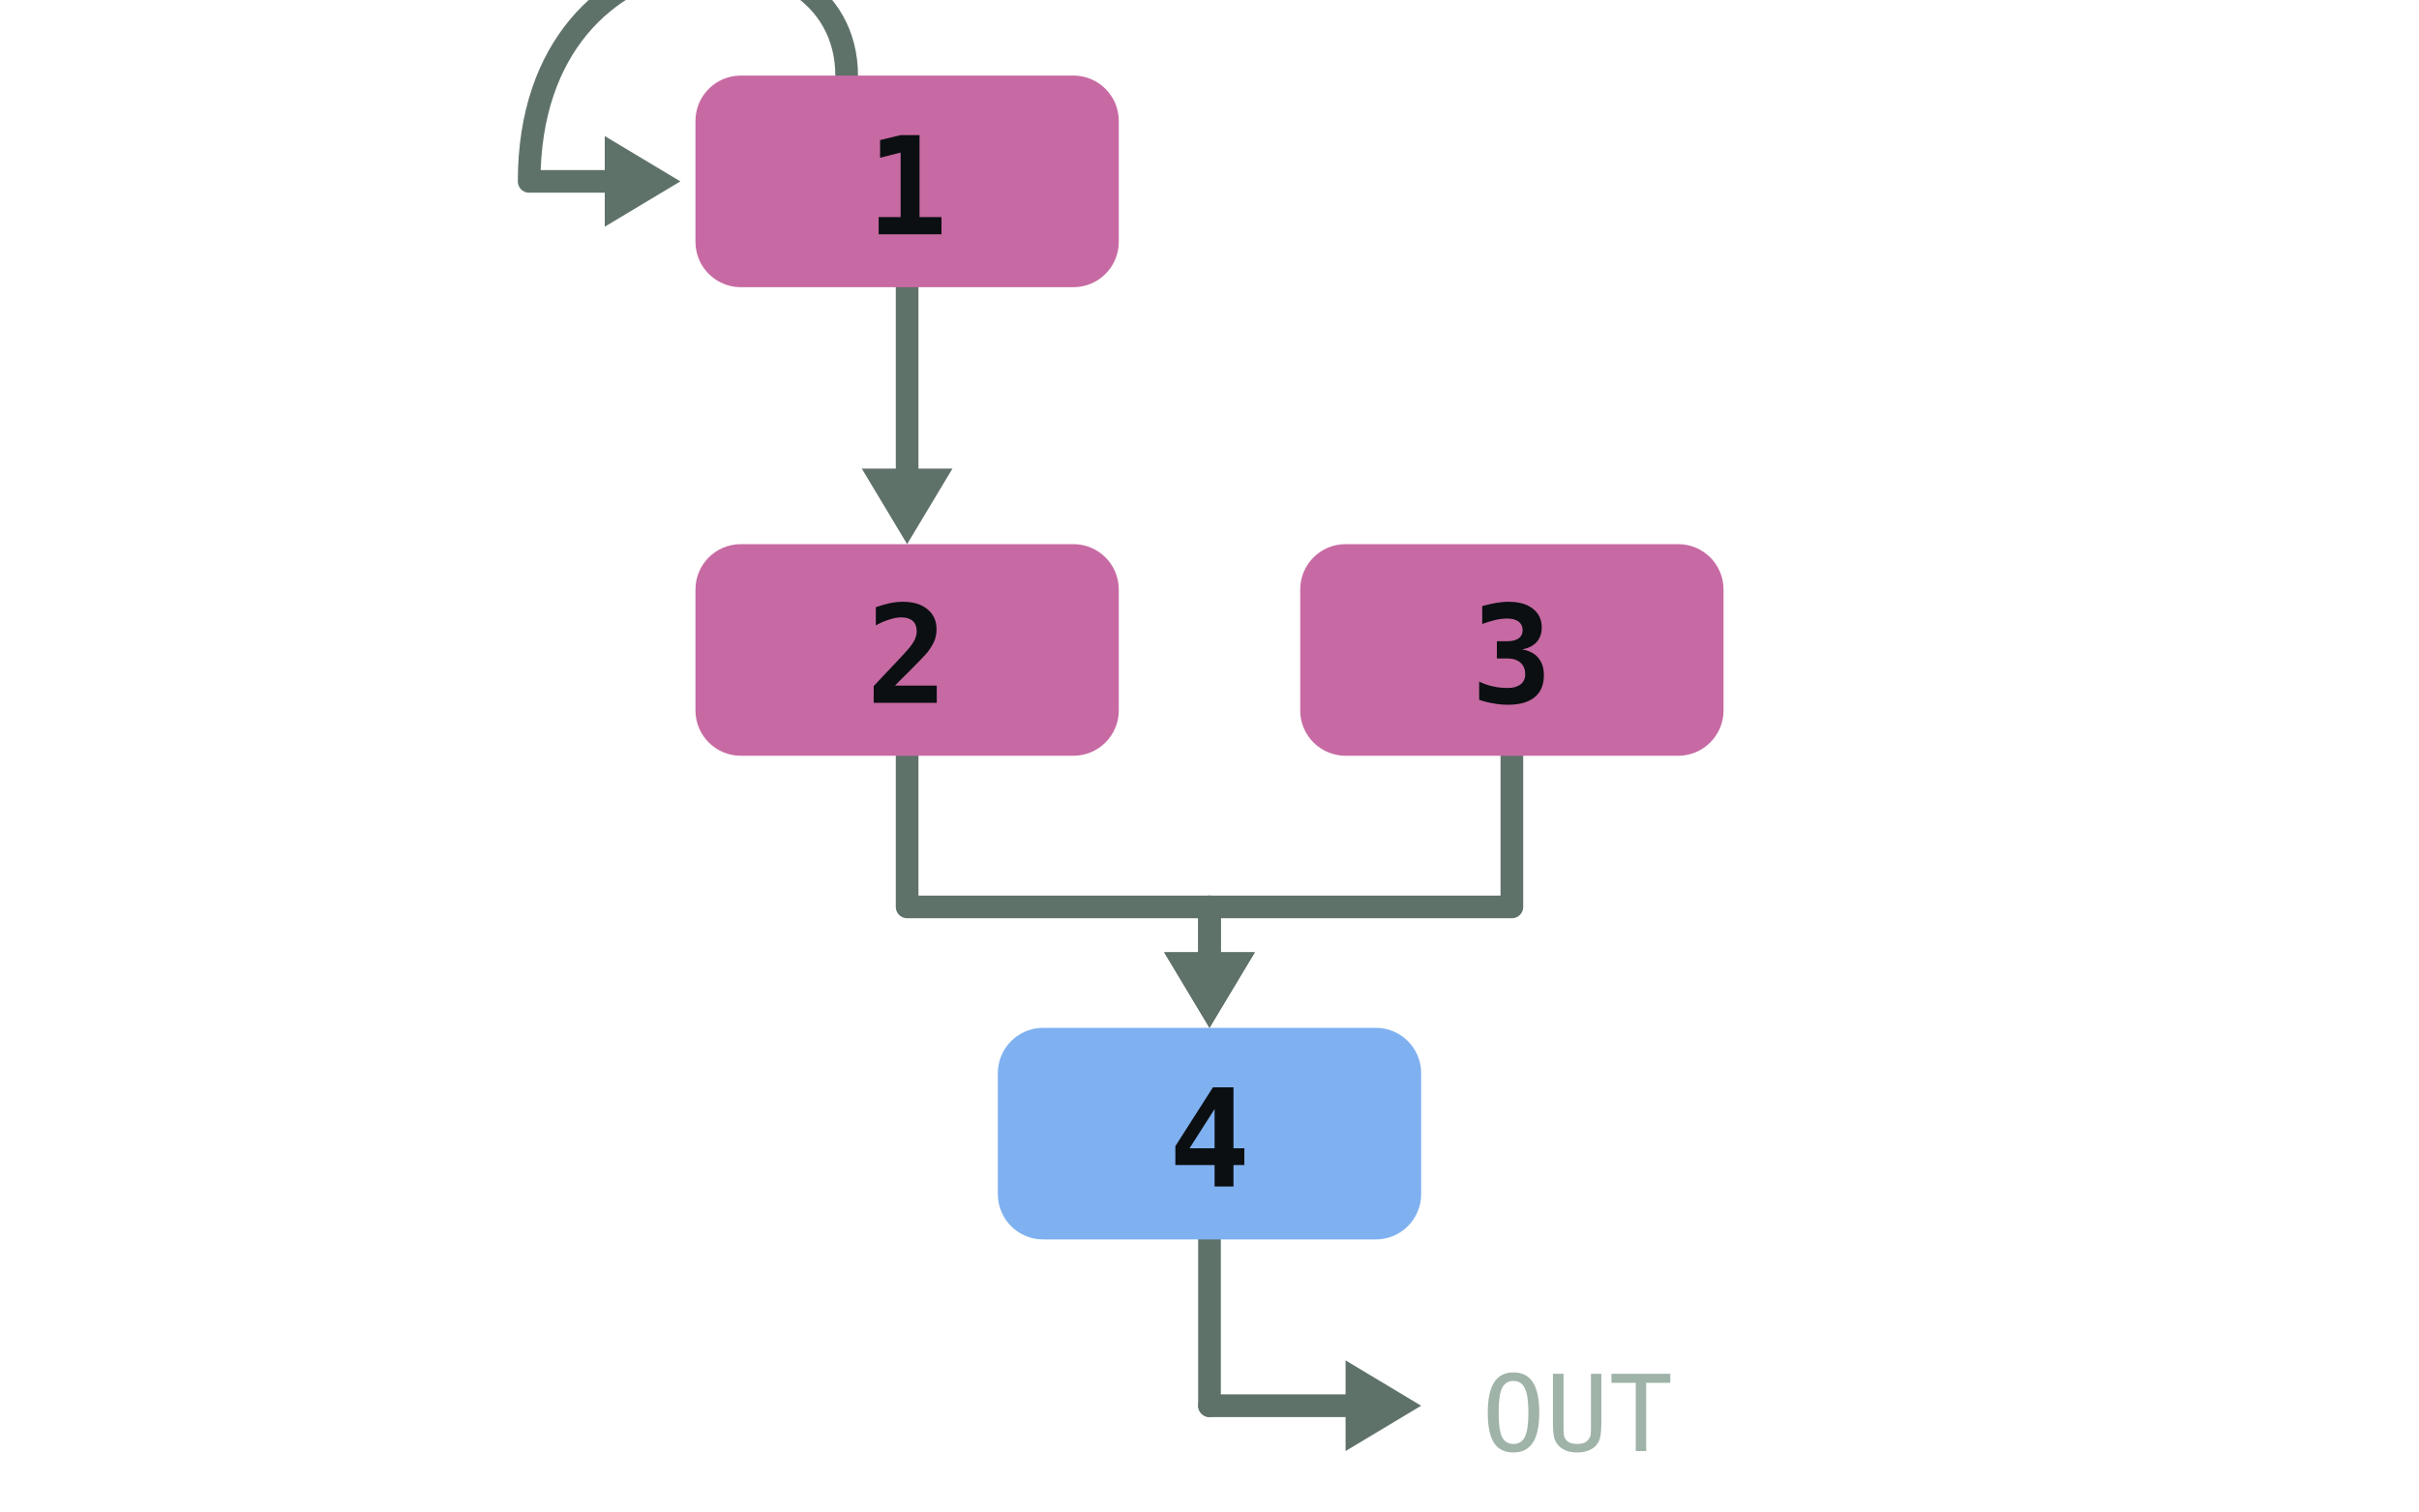
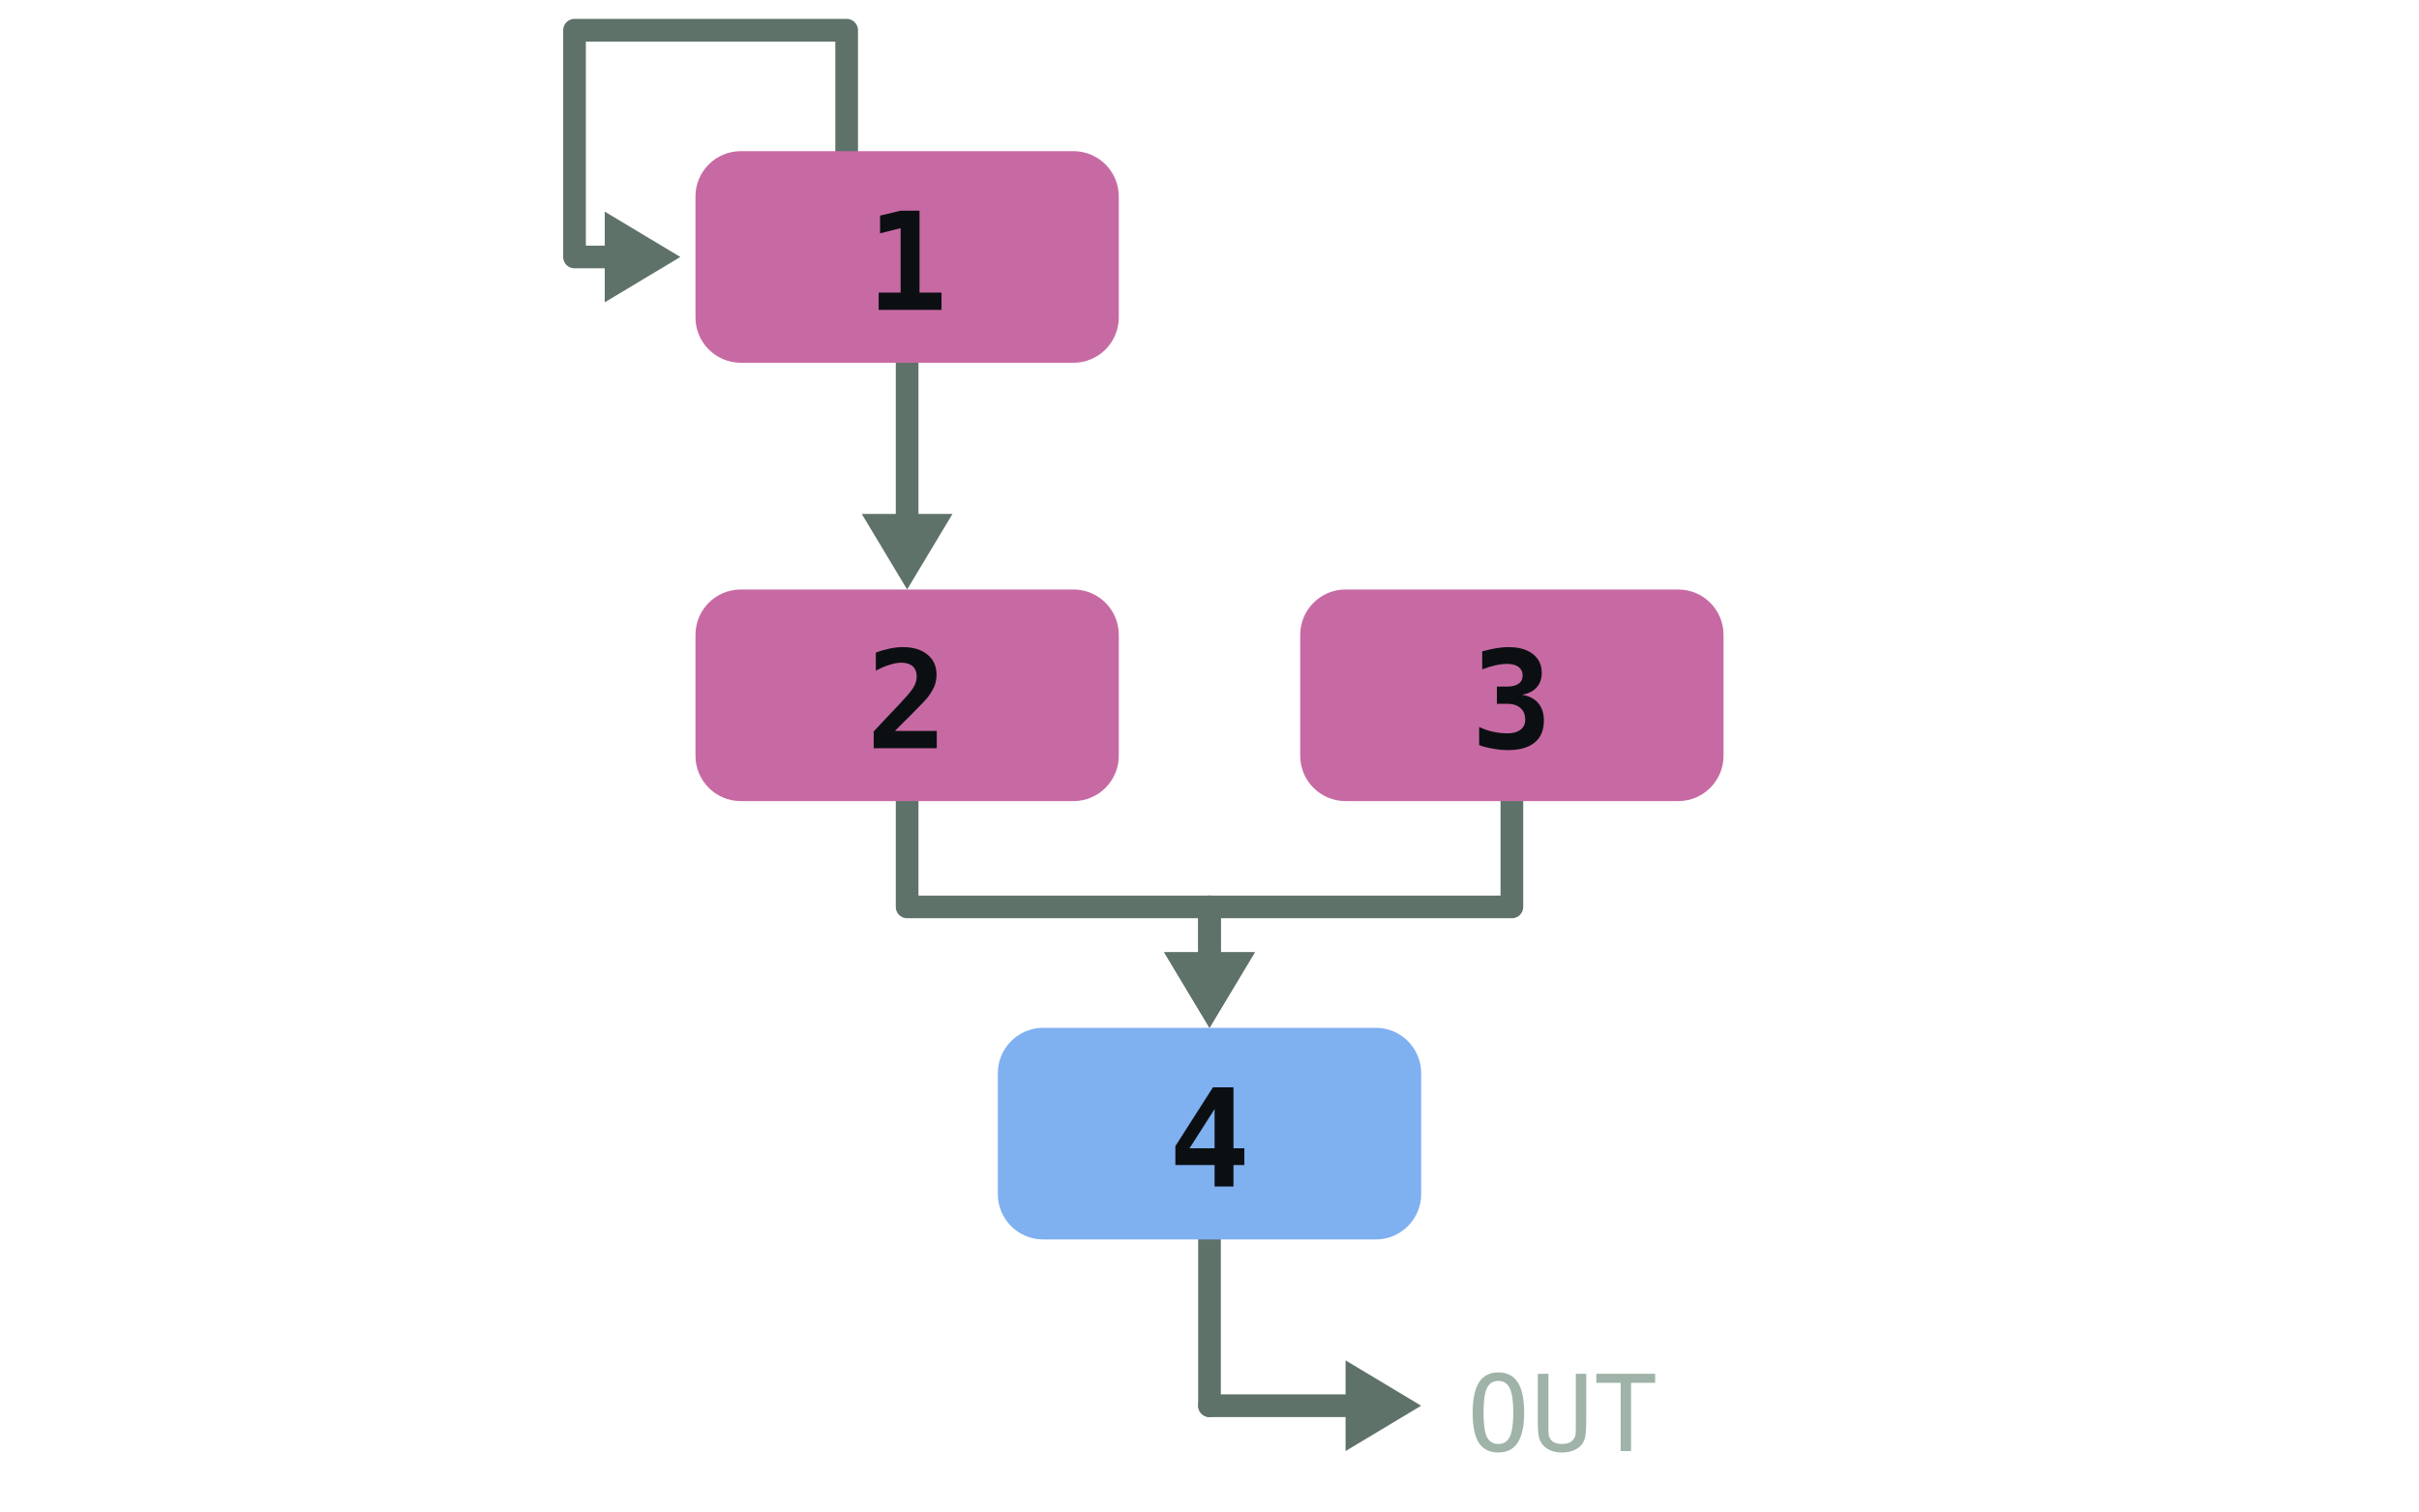
<svg xmlns="http://www.w3.org/2000/svg" viewBox="0 0 160 100" width="160" height="100">
  <g fill="none" stroke="#5f7269" stroke-width="1.5" stroke-linecap="round" stroke-linejoin="round">
-     <path d="M60,19.0 V31.0" />
-     <path d="M60,50.0 V60.0 H80 V63.0" />
-     <path d="M100,50.0 V60.0 H80 V63.0" />
-     <path d="M56,5.0 C56,-6.0 35.0,-6.0 35.0,12 L40.0,12" stroke="#5f7269" />
+     <path d="M60,24.0 V34.0" />
+     <path d="M60,53.0 V60.0 H80 V63.0" />
+     <path d="M100,53.0 V60.0 H80 V63.0" />
+     <path d="M56,10.0 V2.0 H38.0 V17 H40.0" stroke="#5f7269" />
    <path d="M80,82.0 V93" />
    <path d="M80,93 H89" />
  </g>
-   <path d="M57,31.0 L63,31.0 L60,36.0 Z" fill="#5f7269" />
+   <path d="M57,34.0 L63,34.0 L60,39.0 Z" fill="#5f7269" />
  <path d="M77,63.0 L83,63.0 L80,68.0 Z" fill="#5f7269" />
  <path d="M77,63.0 L83,63.0 L80,68.0 Z" fill="#5f7269" />
-   <path d="M40.0,9 L40.0,15 L45.0,12 Z" fill="#5f7269" />
+   <path d="M40.0,14 L40.0,20 L45.0,17 Z" fill="#5f7269" />
  <path d="M89,90 L89,96 L94,93 Z" fill="#5f7269" />
-   <text x="98" y="96" font-family="Menlo, monospace" font-size="7" fill="#9fb3a8">OUT</text>
-   <rect x="46.0" y="5.0" width="28" height="14" rx="3" fill="#c76aa3" />
-   <text x="60" y="15.5" text-anchor="middle" font-family="Menlo, monospace" font-size="9" font-weight="bold" fill="#0b0f12">1</text>
-   <rect x="46.0" y="36.0" width="28" height="14" rx="3" fill="#c76aa3" />
-   <text x="60" y="46.5" text-anchor="middle" font-family="Menlo, monospace" font-size="9" font-weight="bold" fill="#0b0f12">2</text>
-   <rect x="86.0" y="36.0" width="28" height="14" rx="3" fill="#c76aa3" />
-   <text x="100" y="46.5" text-anchor="middle" font-family="Menlo, monospace" font-size="9" font-weight="bold" fill="#0b0f12">3</text>
+   <text x="97" y="96" font-family="Menlo, monospace" font-size="7" fill="#9fb3a8">OUT</text>
+   <rect x="46.0" y="10.0" width="28" height="14" rx="3" fill="#c76aa3" />
+   <text x="60" y="20.5" text-anchor="middle" font-family="Menlo, monospace" font-size="9" font-weight="bold" fill="#0b0f12">1</text>
+   <rect x="46.0" y="39.0" width="28" height="14" rx="3" fill="#c76aa3" />
+   <text x="60" y="49.5" text-anchor="middle" font-family="Menlo, monospace" font-size="9" font-weight="bold" fill="#0b0f12">2</text>
+   <rect x="86.0" y="39.0" width="28" height="14" rx="3" fill="#c76aa3" />
+   <text x="100" y="49.5" text-anchor="middle" font-family="Menlo, monospace" font-size="9" font-weight="bold" fill="#0b0f12">3</text>
  <rect x="66.0" y="68.0" width="28" height="14" rx="3" fill="#7fb0f0" />
  <text x="80" y="78.5" text-anchor="middle" font-family="Menlo, monospace" font-size="9" font-weight="bold" fill="#0b0f12">4</text>
</svg>
